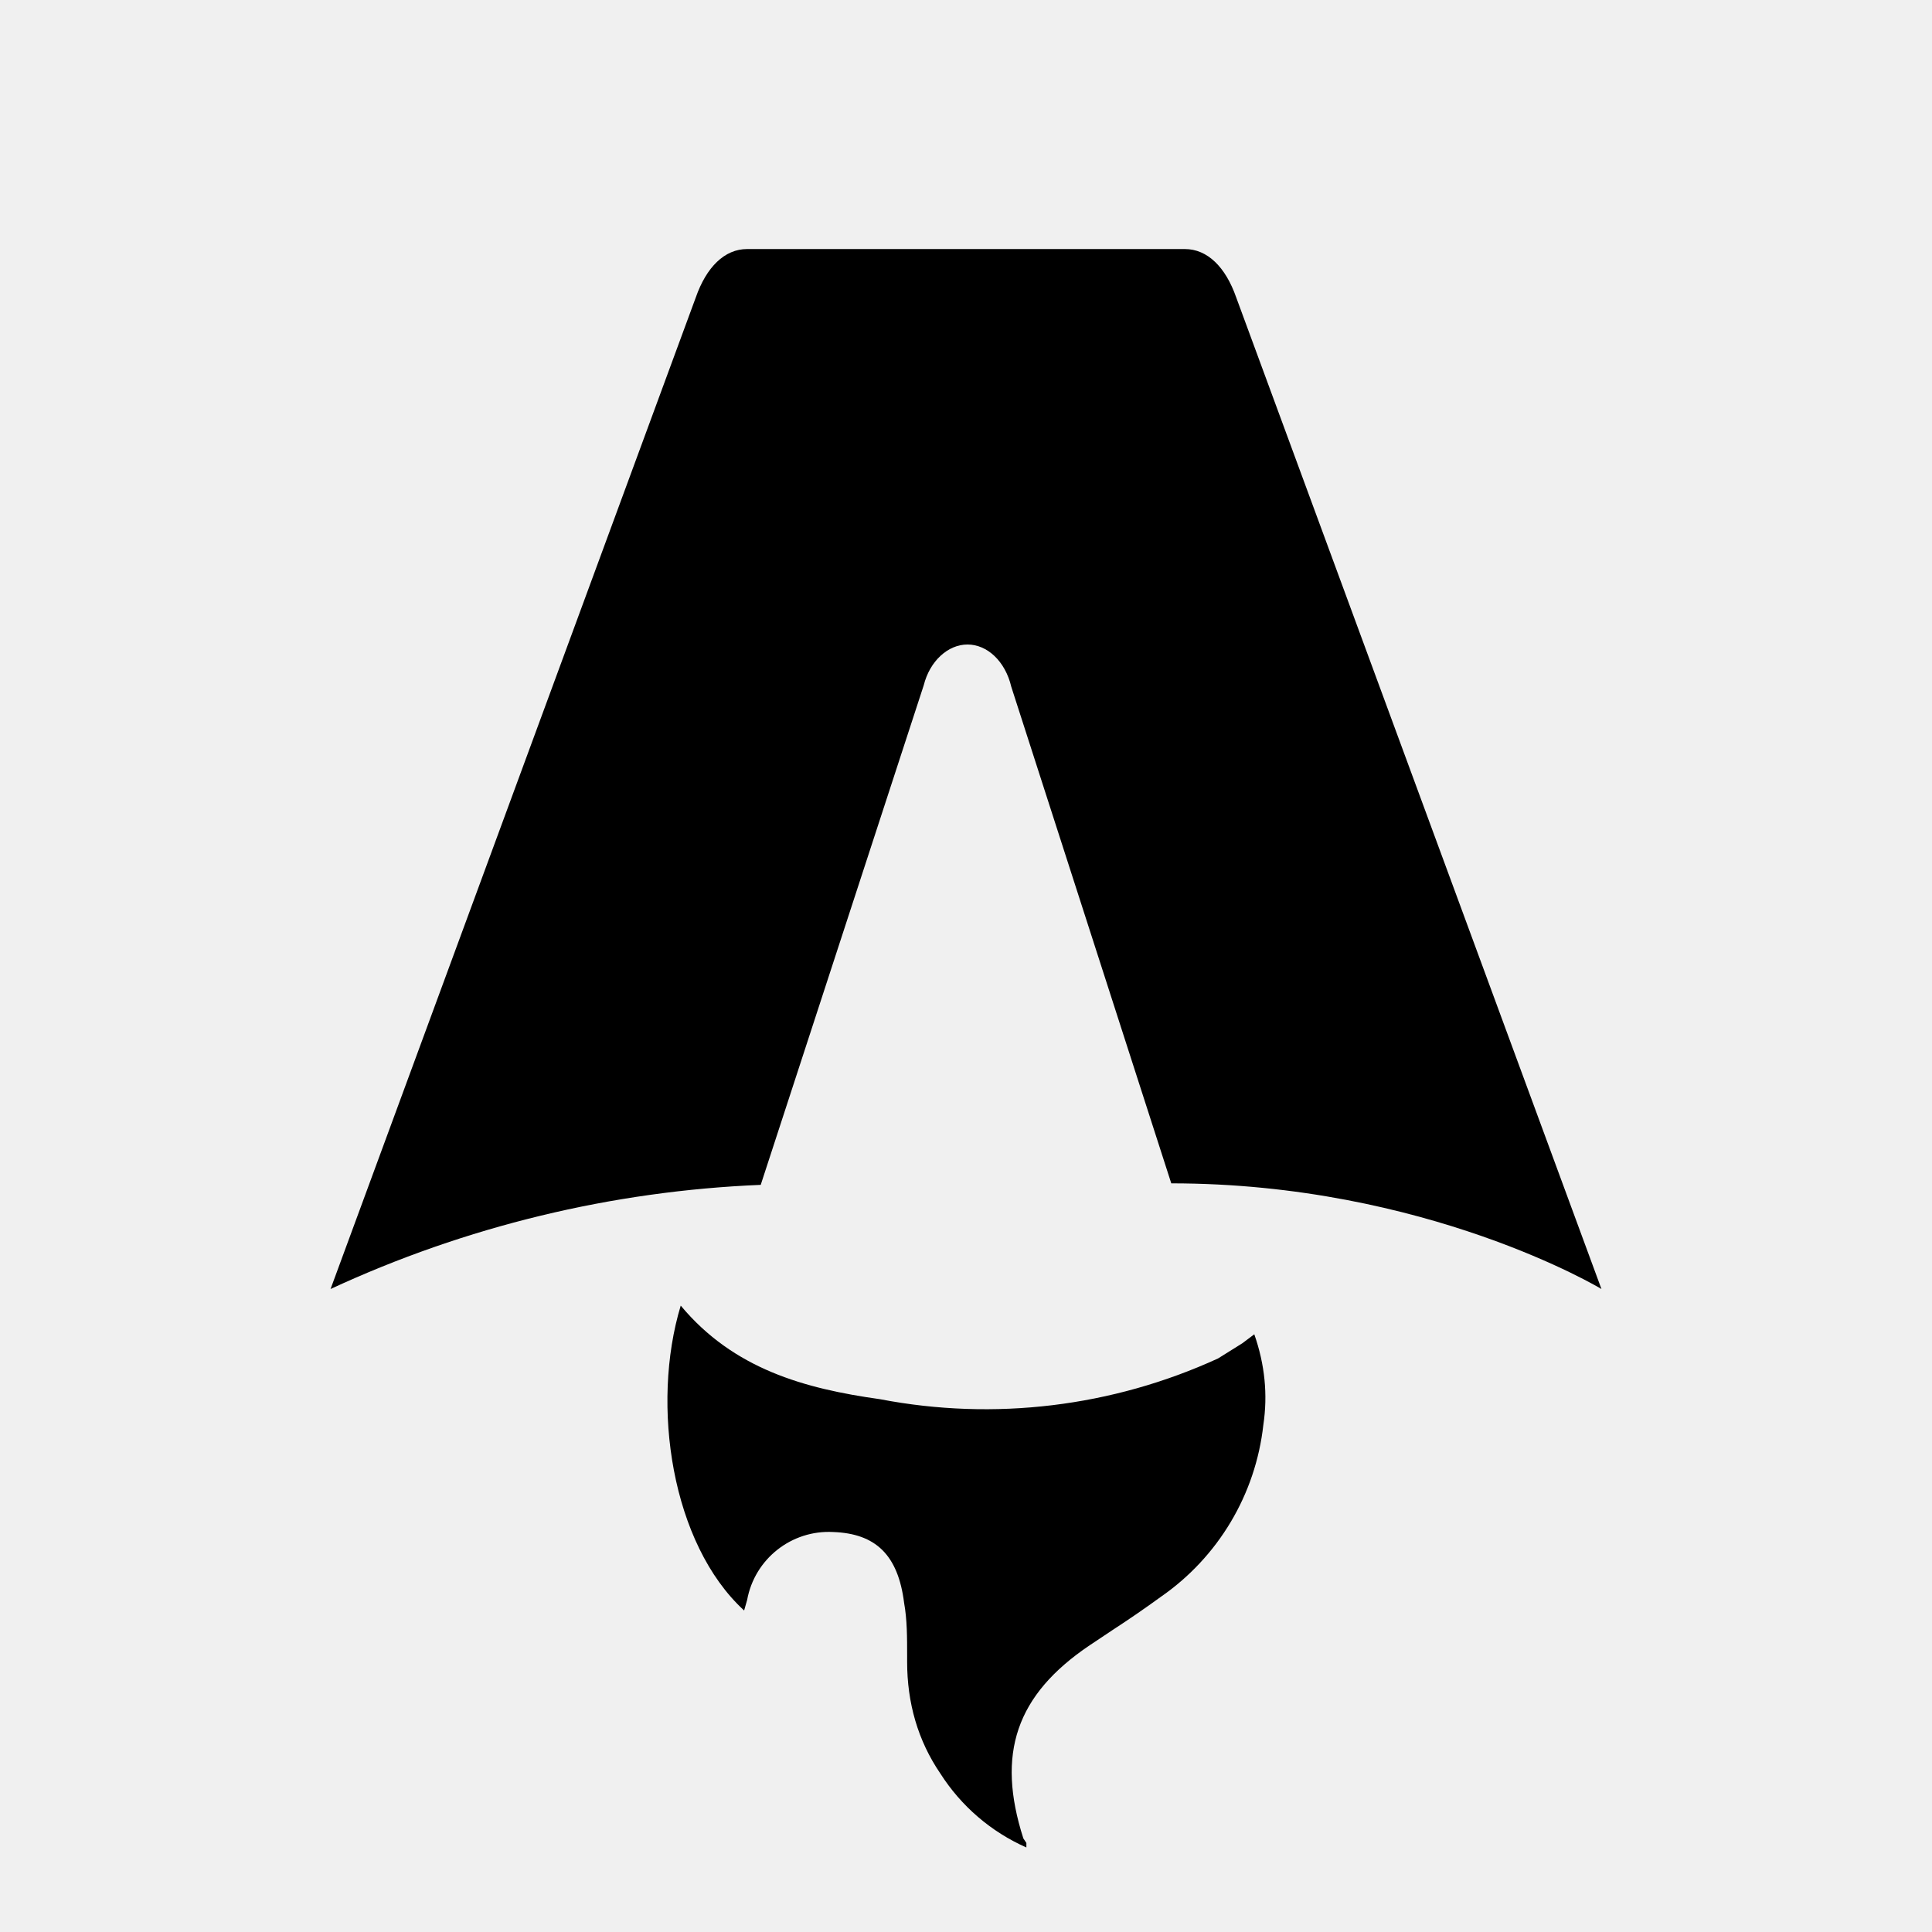
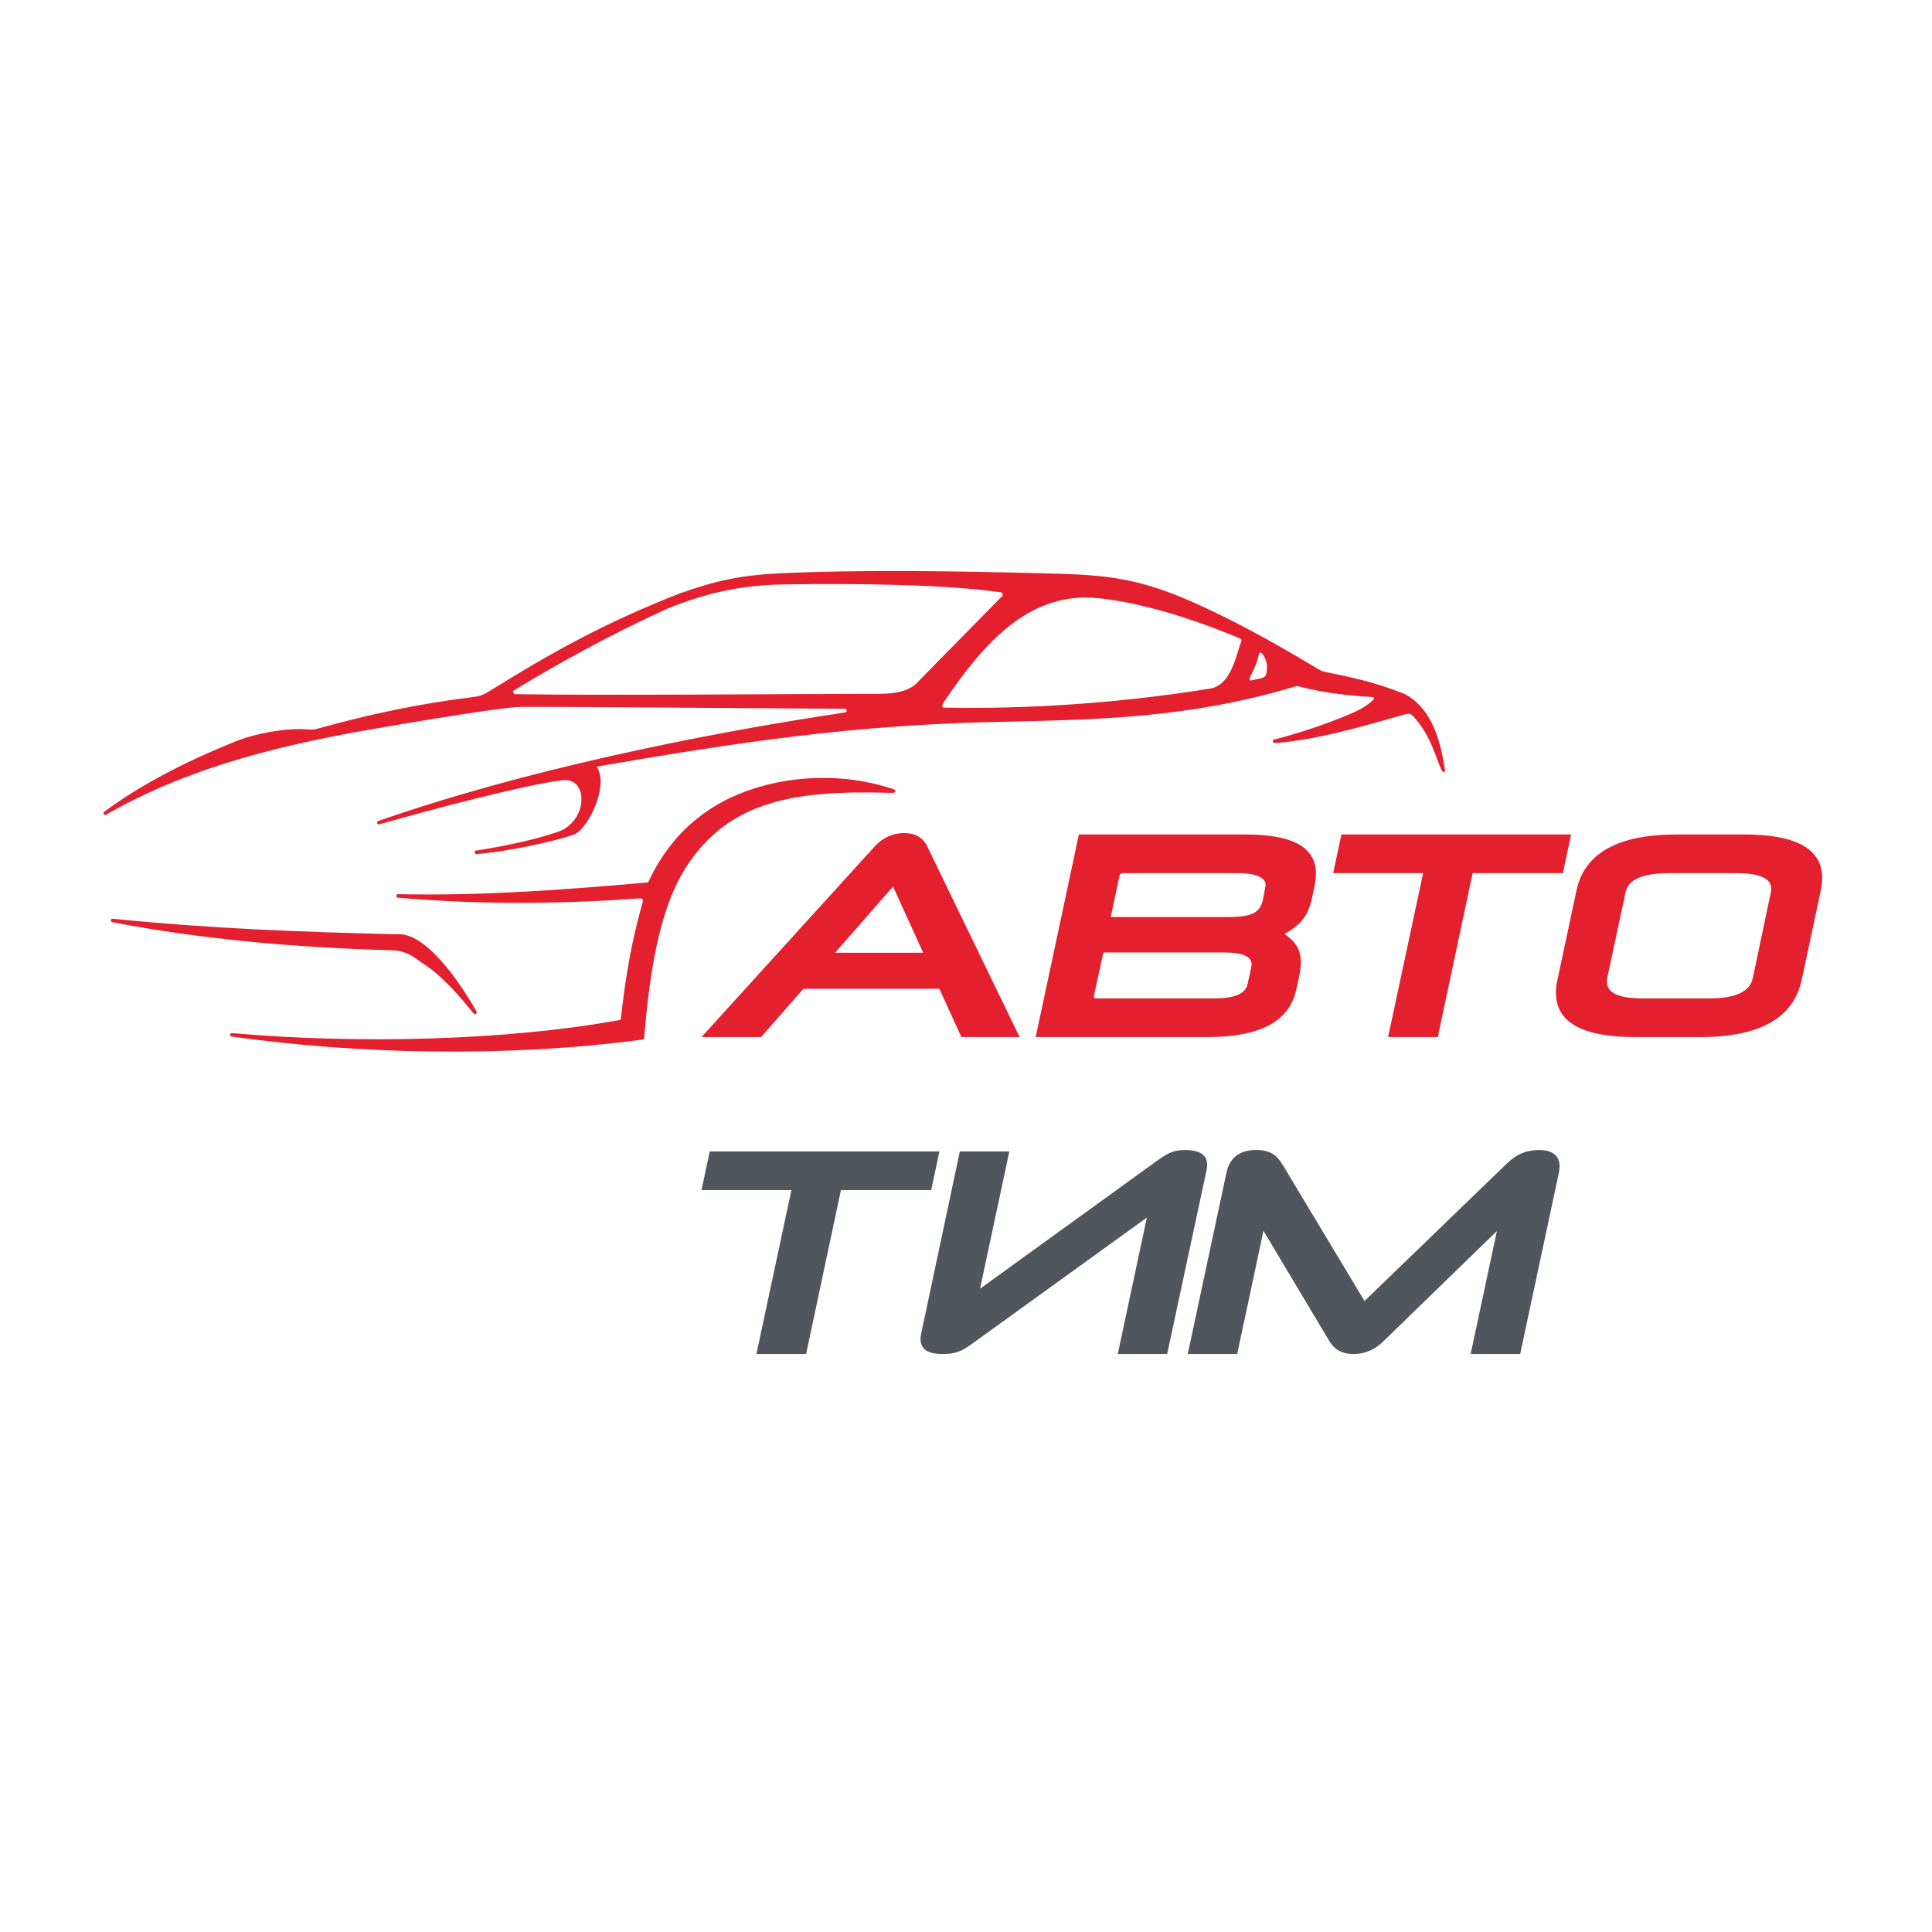
- <svg xmlns="http://www.w3.org/2000/svg" fill="none" viewBox="0 0 128 128">
-   <path d="M50.4 78.5a75.1 75.1 0 0 0-28.5 6.9l24.2-65.7c.7-2 1.9-3.2 3.4-3.2h29c1.5 0 2.7 1.2 3.4 3.2l24.2 65.7s-11.6-7-28.5-7L67 45.5c-.4-1.7-1.6-2.8-2.9-2.8-1.3 0-2.5 1.1-2.9 2.7L50.4 78.5Zm-1.1 28.2Zm-4.2-20.2c-2 6.6-.6 15.8 4.2 20.2a17.5 17.5 0 0 1 .2-.7 5.5 5.5 0 0 1 5.7-4.5c2.8.1 4.3 1.5 4.7 4.7.2 1.1.2 2.3.2 3.5v.4c0 2.7.7 5.2 2.2 7.4a13 13 0 0 0 5.7 4.9v-.3l-.2-.3c-1.8-5.6-.5-9.5 4.4-12.8l1.5-1a73 73 0 0 0 3.2-2.2 16 16 0 0 0 6.8-11.4c.3-2 .1-4-.6-6l-.8.6-1.6 1a37 37 0 0 1-22.4 2.7c-5-.7-9.7-2-13.2-6.2Z" />
-   <style>
-         path { fill: #000; }
-         @media (prefers-color-scheme: dark) {
-             path { fill: #FFF; }
-         }
-     </style>
+ <svg xmlns="http://www.w3.org/2000/svg" width="168" height="168" viewBox="0 0 168 168" fill="none">
+   <rect width="168" height="168" fill="white" />
+   <path fill-rule="evenodd" clip-rule="evenodd" d="M72.613 82.847H80.279L77.656 77.095L72.613 82.847ZM81.68 85.978H69.862L66.176 90.178H61L76.102 73.557C76.815 72.819 77.656 72.437 78.623 72.437C79.54 72.437 80.254 72.819 80.61 73.557L88.661 90.178H83.598L81.68 85.978Z" fill="#E41F2E" />
+   <path fill-rule="evenodd" clip-rule="evenodd" d="M110.008 77.222C110.28 76.405 109.358 75.924 107.665 75.924H97.655C97.477 75.924 97.375 76 97.35 76.153L96.586 79.742H106.901C109.859 79.742 109.707 78.757 110.008 77.222ZM108.811 84.069C108.811 83.993 108.836 83.942 108.836 83.865C108.836 83.178 108.072 82.822 106.442 82.822H95.948L95.108 86.665C95.108 86.767 95.21 86.818 95.338 86.818H105.576C107.359 86.818 108.301 86.41 108.48 85.596L108.811 84.069ZM90.06 90.178L93.815 72.564H108.276C112.915 72.564 114.96 73.945 114.312 77.019C113.933 78.821 113.867 80.004 111.689 81.218C113.723 82.556 113.111 84.207 112.708 86.105C112.096 88.829 109.55 90.178 105.016 90.178H90.06Z" fill="#E41F2E" />
+   <path fill-rule="evenodd" clip-rule="evenodd" d="M123.749 75.924H115.929L116.645 72.564H136.618L135.901 75.924H128.054L125.027 90.178H120.704L123.749 75.924Z" fill="#E41F2E" />
+   <path fill-rule="evenodd" clip-rule="evenodd" d="M153.994 77.553C154.019 77.451 154.019 77.375 154.019 77.273C154.019 76.382 153.001 75.924 150.938 75.924H145.131C142.864 75.924 141.591 76.484 141.361 77.553L139.757 85.062C139.731 85.163 139.731 85.265 139.731 85.367C139.731 86.334 140.75 86.818 142.838 86.818H148.62C150.912 86.818 152.16 86.232 152.415 85.062L153.994 77.553ZM142.176 90.178C137.592 90.178 135.3 88.905 135.3 86.334C135.3 85.978 135.325 85.622 135.427 85.214L137.082 77.451C137.77 74.193 140.674 72.564 145.793 72.564H151.728C156.21 72.564 158.451 73.837 158.451 76.357C158.451 76.688 158.4 77.07 158.324 77.451L156.669 85.214C155.955 88.523 153.026 90.178 147.856 90.178H142.176Z" fill="#E41F2E" />
+   <path fill-rule="evenodd" clip-rule="evenodd" d="M82.876 59.892C85.915 55.603 89.77 51.411 95.507 52.016C99.485 52.433 103.928 53.897 107.714 55.473C108.085 55.629 107.946 55.696 107.812 56.125C107.372 57.556 106.84 59.623 105.207 59.882C97.444 61.128 89.52 61.678 82.062 61.531C81.612 61.522 82.498 60.464 82.876 59.892ZM110.045 57.346C109.844 56.836 109.538 56.562 109.478 56.872C109.216 58.227 108.279 59.288 108.825 59.159C109.85 58.916 110.087 59.038 110.151 58.326C110.186 57.931 110.192 57.719 110.045 57.346ZM73.624 61.77L73.625 61.791C73.63 61.867 73.576 61.935 73.5 61.947C60.482 63.905 45.398 67.029 32.886 71.394C32.812 71.419 32.771 71.501 32.795 71.577L32.797 71.585C32.821 71.66 32.901 71.703 32.977 71.682C38.099 70.233 45.137 68.38 48.788 67.851C51.274 67.49 51.111 71.441 48.524 72.332C46.3 73.096 43.546 73.627 41.396 73.963C41.318 73.975 41.264 74.047 41.273 74.125L41.274 74.136C41.283 74.215 41.352 74.272 41.431 74.266C44.185 74.052 47.992 73.196 49.682 72.653C50.108 72.517 50.291 72.378 50.601 72.034C51.722 70.79 52.783 68.014 51.889 66.662C64.343 64.51 74.269 63.041 86.638 62.776C95.853 62.578 103.422 62.416 112.414 59.755C112.866 59.621 112.751 59.641 113.225 59.762C115.137 60.249 117.372 60.498 119.326 60.611C119.903 60.644 118.685 61.434 118.623 61.473C117.57 62.163 113.462 63.667 110.796 64.304C110.721 64.322 110.673 64.394 110.685 64.469L110.688 64.49C110.699 64.566 110.768 64.62 110.844 64.615C114.548 64.328 118.198 63.236 121.776 62.233C122.685 61.98 122.623 61.918 123.321 62.796C124.776 64.626 125.189 67.211 125.545 67.124C125.619 67.106 125.667 67.035 125.655 66.96C125.255 64.383 124.52 61.6 122.127 60.337C119.967 59.478 118.045 58.987 115.58 58.502C114.882 58.362 114.882 58.336 114.313 57.995C110.556 55.737 107.031 53.809 103.564 52.289C98.483 50.059 95.559 49.975 90.401 49.846C83.383 49.664 74.845 49.52 67.781 49.855C64.442 50.016 62.21 50.491 59.042 51.628C52.675 54.129 48.184 56.605 42.762 59.974C41.946 60.481 41.801 60.533 40.85 60.651C36.328 61.215 32.184 62.109 27.946 63.272C27.315 63.442 27.294 63.468 26.643 63.422C24.809 63.292 22.312 63.778 20.731 64.372C18.336 65.328 13.38 67.393 9.059 70.587C8.997 70.633 8.981 70.72 9.024 70.786L9.033 70.799C9.076 70.864 9.161 70.884 9.229 70.845C15.674 67.118 22.837 65.224 29.532 63.923C31.895 63.463 43.399 61.472 45.367 61.463C49.05 61.447 70.51 61.622 73.478 61.634C73.555 61.635 73.618 61.694 73.624 61.77ZM79.625 59.494C82.132 56.917 84.639 54.403 87.151 51.831C87.19 51.79 87.203 51.735 87.185 51.681L87.159 51.604C87.141 51.551 87.097 51.514 87.041 51.506C82.429 50.845 75.119 50.714 68.147 50.819C64.444 50.875 61.291 51.58 57.888 52.987C52.824 55.331 48.785 57.552 44.691 60.027C44.634 60.061 44.608 60.127 44.625 60.191L44.641 60.25C44.658 60.314 44.714 60.358 44.78 60.359C51.977 60.492 69.188 60.337 76.038 60.333C77.255 60.332 78.659 60.316 79.625 59.494Z" fill="#E41F2E" />
+   <path fill-rule="evenodd" clip-rule="evenodd" d="M56.023 90.178C56.57 83.365 57.632 78.476 59.736 75.285C63.449 69.654 69.045 68.694 77.406 68.942C77.443 68.943 77.544 68.946 77.642 68.942C77.883 68.932 77.961 68.718 77.706 68.632C74.117 67.415 70.11 67.332 66.435 68.311C62.328 69.404 58.635 71.877 56.402 76.643C56.379 76.694 56.336 76.732 56.279 76.737C48.555 77.418 41.7 77.901 34.614 77.754C34.535 77.753 34.469 77.814 34.465 77.893L34.464 77.903C34.46 77.981 34.519 78.05 34.598 78.057C41.023 78.625 48.112 78.662 55.431 78.13C55.82 78.101 55.98 78.105 55.867 78.504C54.887 81.963 54.375 85.068 53.989 88.574C53.981 88.639 53.934 88.691 53.869 88.702C44.003 90.488 31.209 90.799 20.17 89.835C20.091 89.828 20.021 89.885 20.012 89.964L20.011 89.972C20.002 90.051 20.057 90.123 20.136 90.134C31.24 91.684 43.994 91.966 55.733 90.415C55.964 90.385 56.006 90.395 56.023 90.178Z" fill="#E41F2E" />
+   <path fill-rule="evenodd" clip-rule="evenodd" d="M34.493 81.241C25.852 81.03 18.406 80.752 9.802 79.889C9.724 79.881 9.654 79.936 9.643 80.014L9.641 80.026C9.629 80.104 9.681 80.177 9.759 80.192C17.64 81.684 25.483 82.39 34.044 82.631C35.144 82.642 35.878 83.102 36.638 83.691C38.298 84.728 39.767 86.363 41.175 88.123C41.223 88.182 41.308 88.196 41.371 88.153L41.389 88.141C41.453 88.097 41.472 88.013 41.434 87.946C39.87 85.204 36.951 81.017 34.493 81.236V81.241Z" fill="#E41F2E" />
+   <path d="M84.424 116.926L99.725 105.879L97.197 117.741H101.492L104.918 101.756C105.163 100.586 104.546 100 103.043 100C101.999 100 101.45 100.331 100.532 100.993L85.221 112.064L87.768 100.127H83.463L80.104 115.959C79.85 117.155 80.466 117.741 81.943 117.741C82.962 117.741 83.542 117.563 84.424 116.926Z" fill="#50565B" />
+   <path d="M130.165 107.05L120.309 116.621C119.773 117.155 118.933 117.741 117.685 117.741C116.463 117.741 115.902 117.129 115.596 116.621L109.866 107.025L107.583 117.741H103.282L106.656 101.935C106.937 100.661 107.803 100 109.229 100C110.554 100 111.089 100.534 111.572 101.349L118.653 113.132L130.852 101.349C131.693 100.509 132.483 100.025 133.807 100C135.005 100 135.615 100.509 135.615 101.4C135.615 101.578 135.59 101.756 135.564 101.935L132.189 117.741H127.882L130.165 107.05Z" fill="#50565B" />
+   <path d="M68.819 103.487H61L61.716 100.127H81.688L80.972 103.487H73.124L70.097 117.741H65.774L68.819 103.487Z" fill="#50565B" />
</svg>
